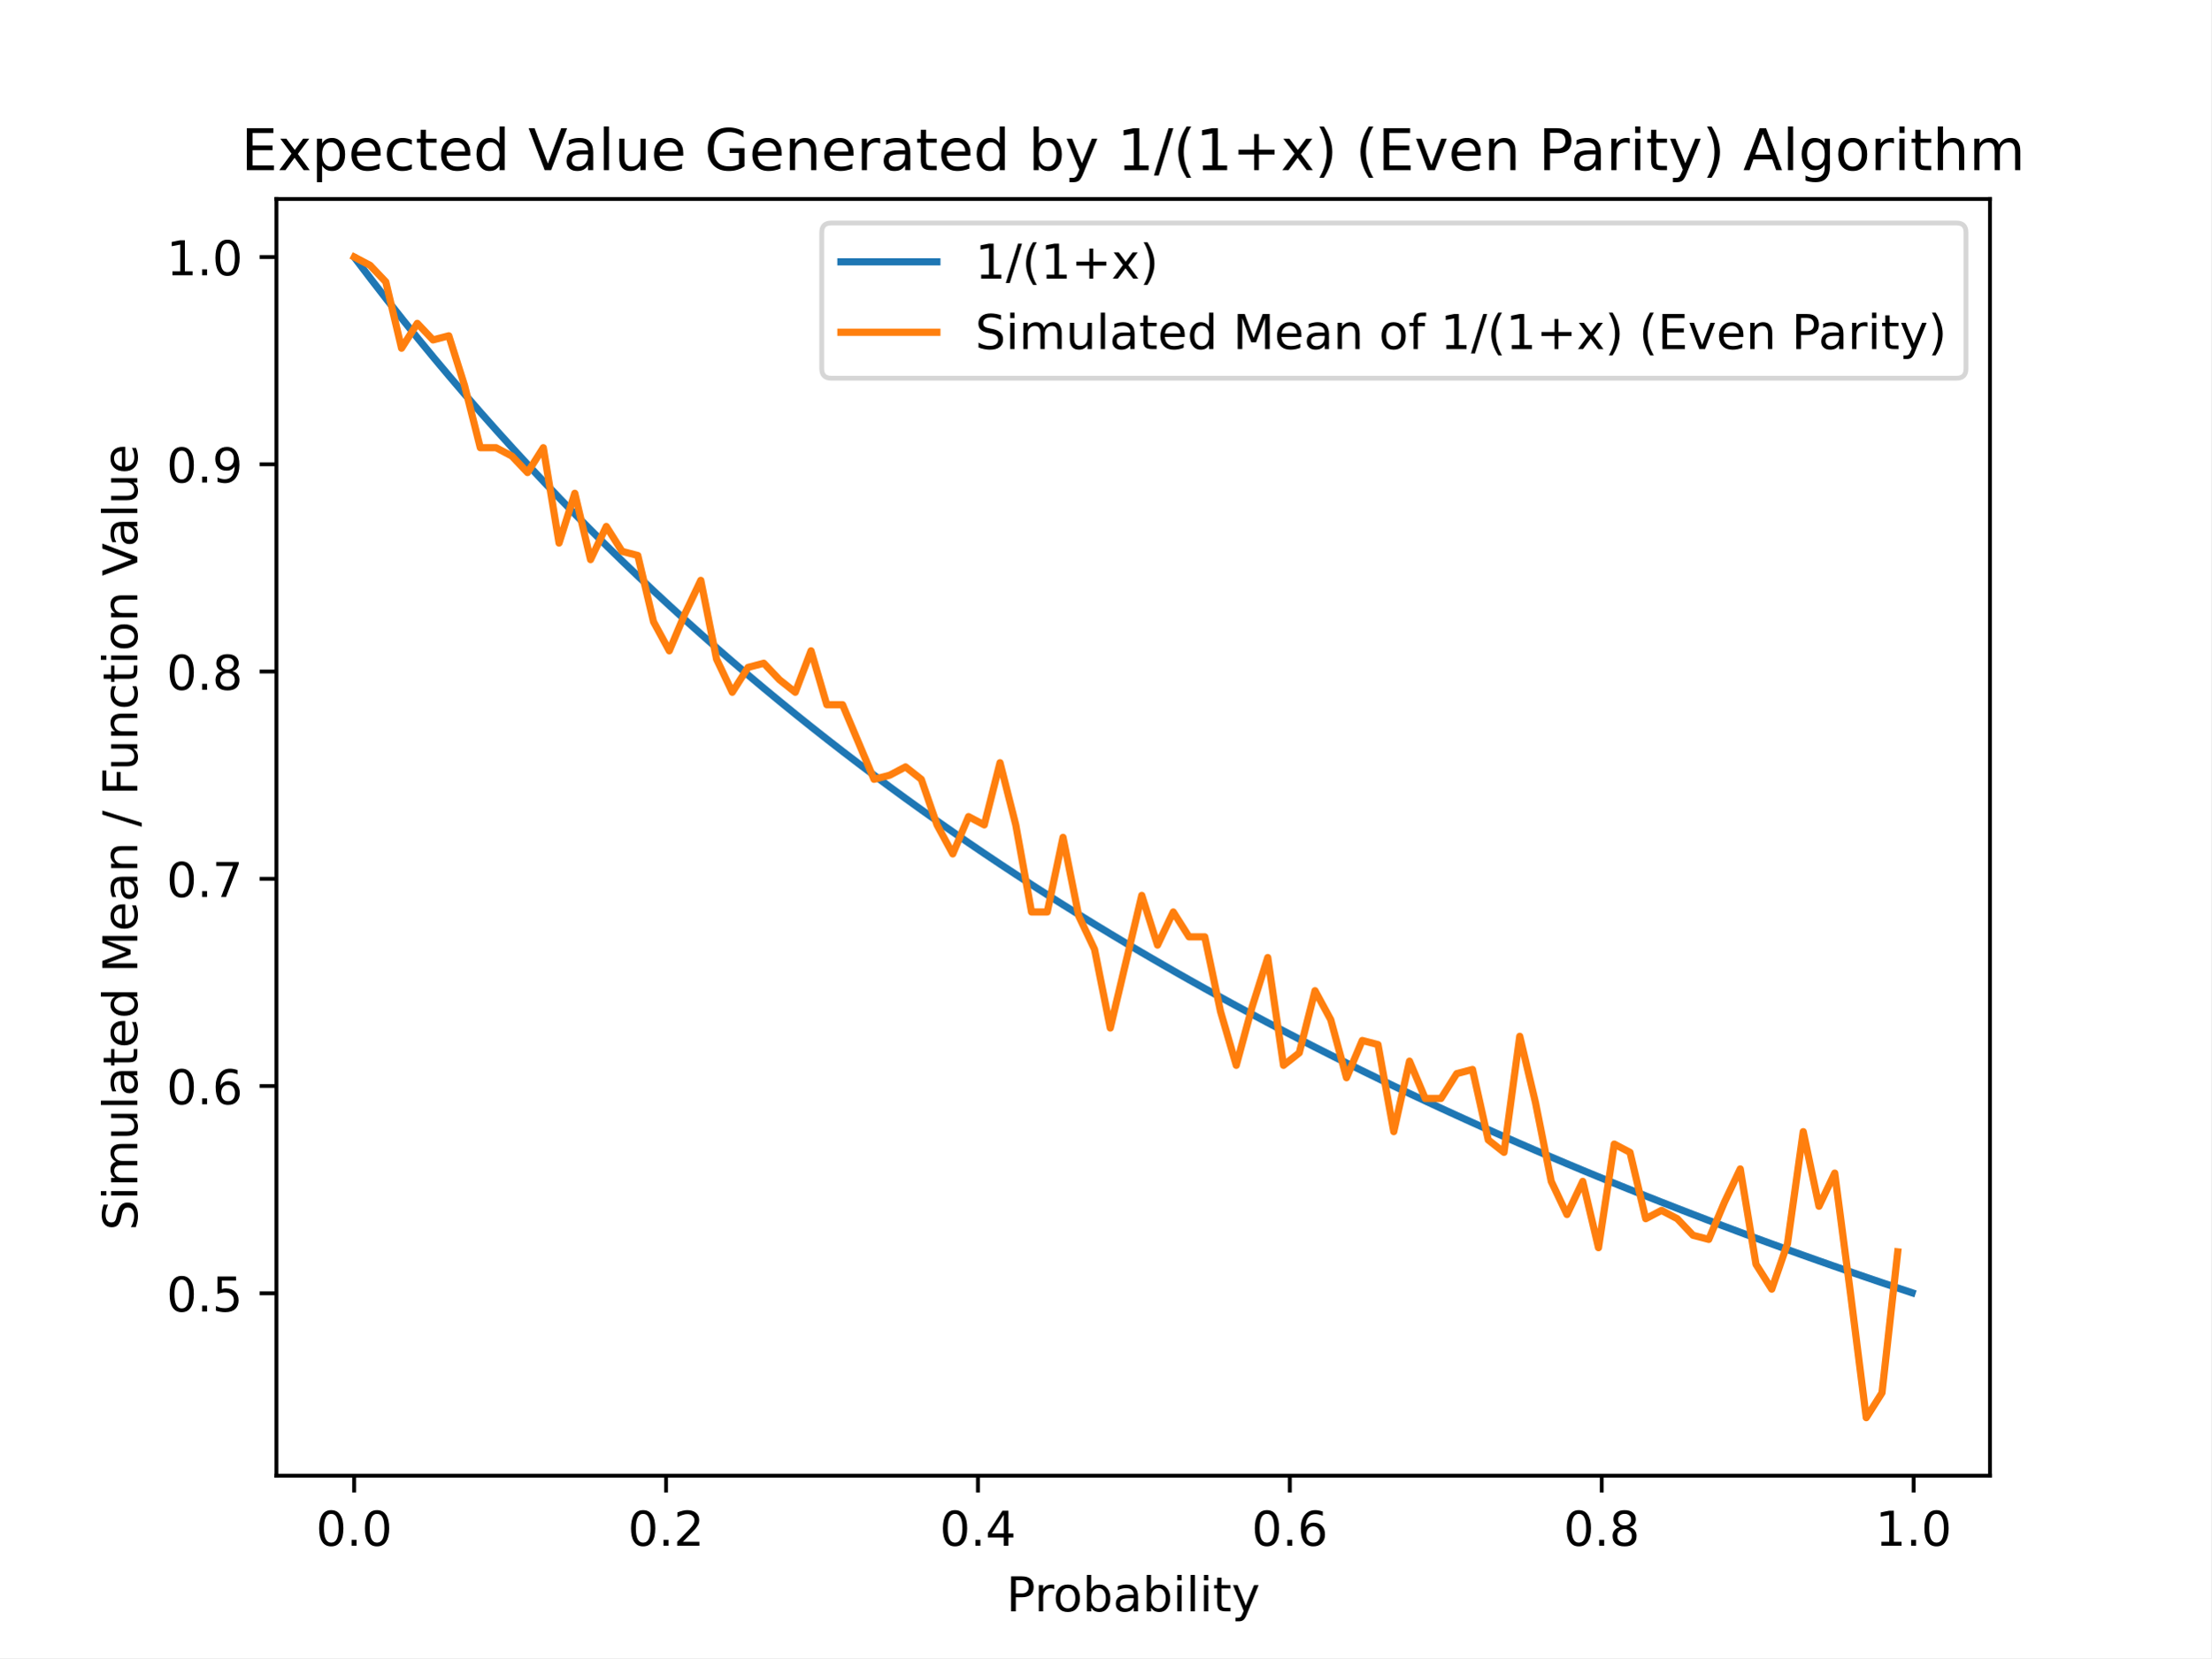
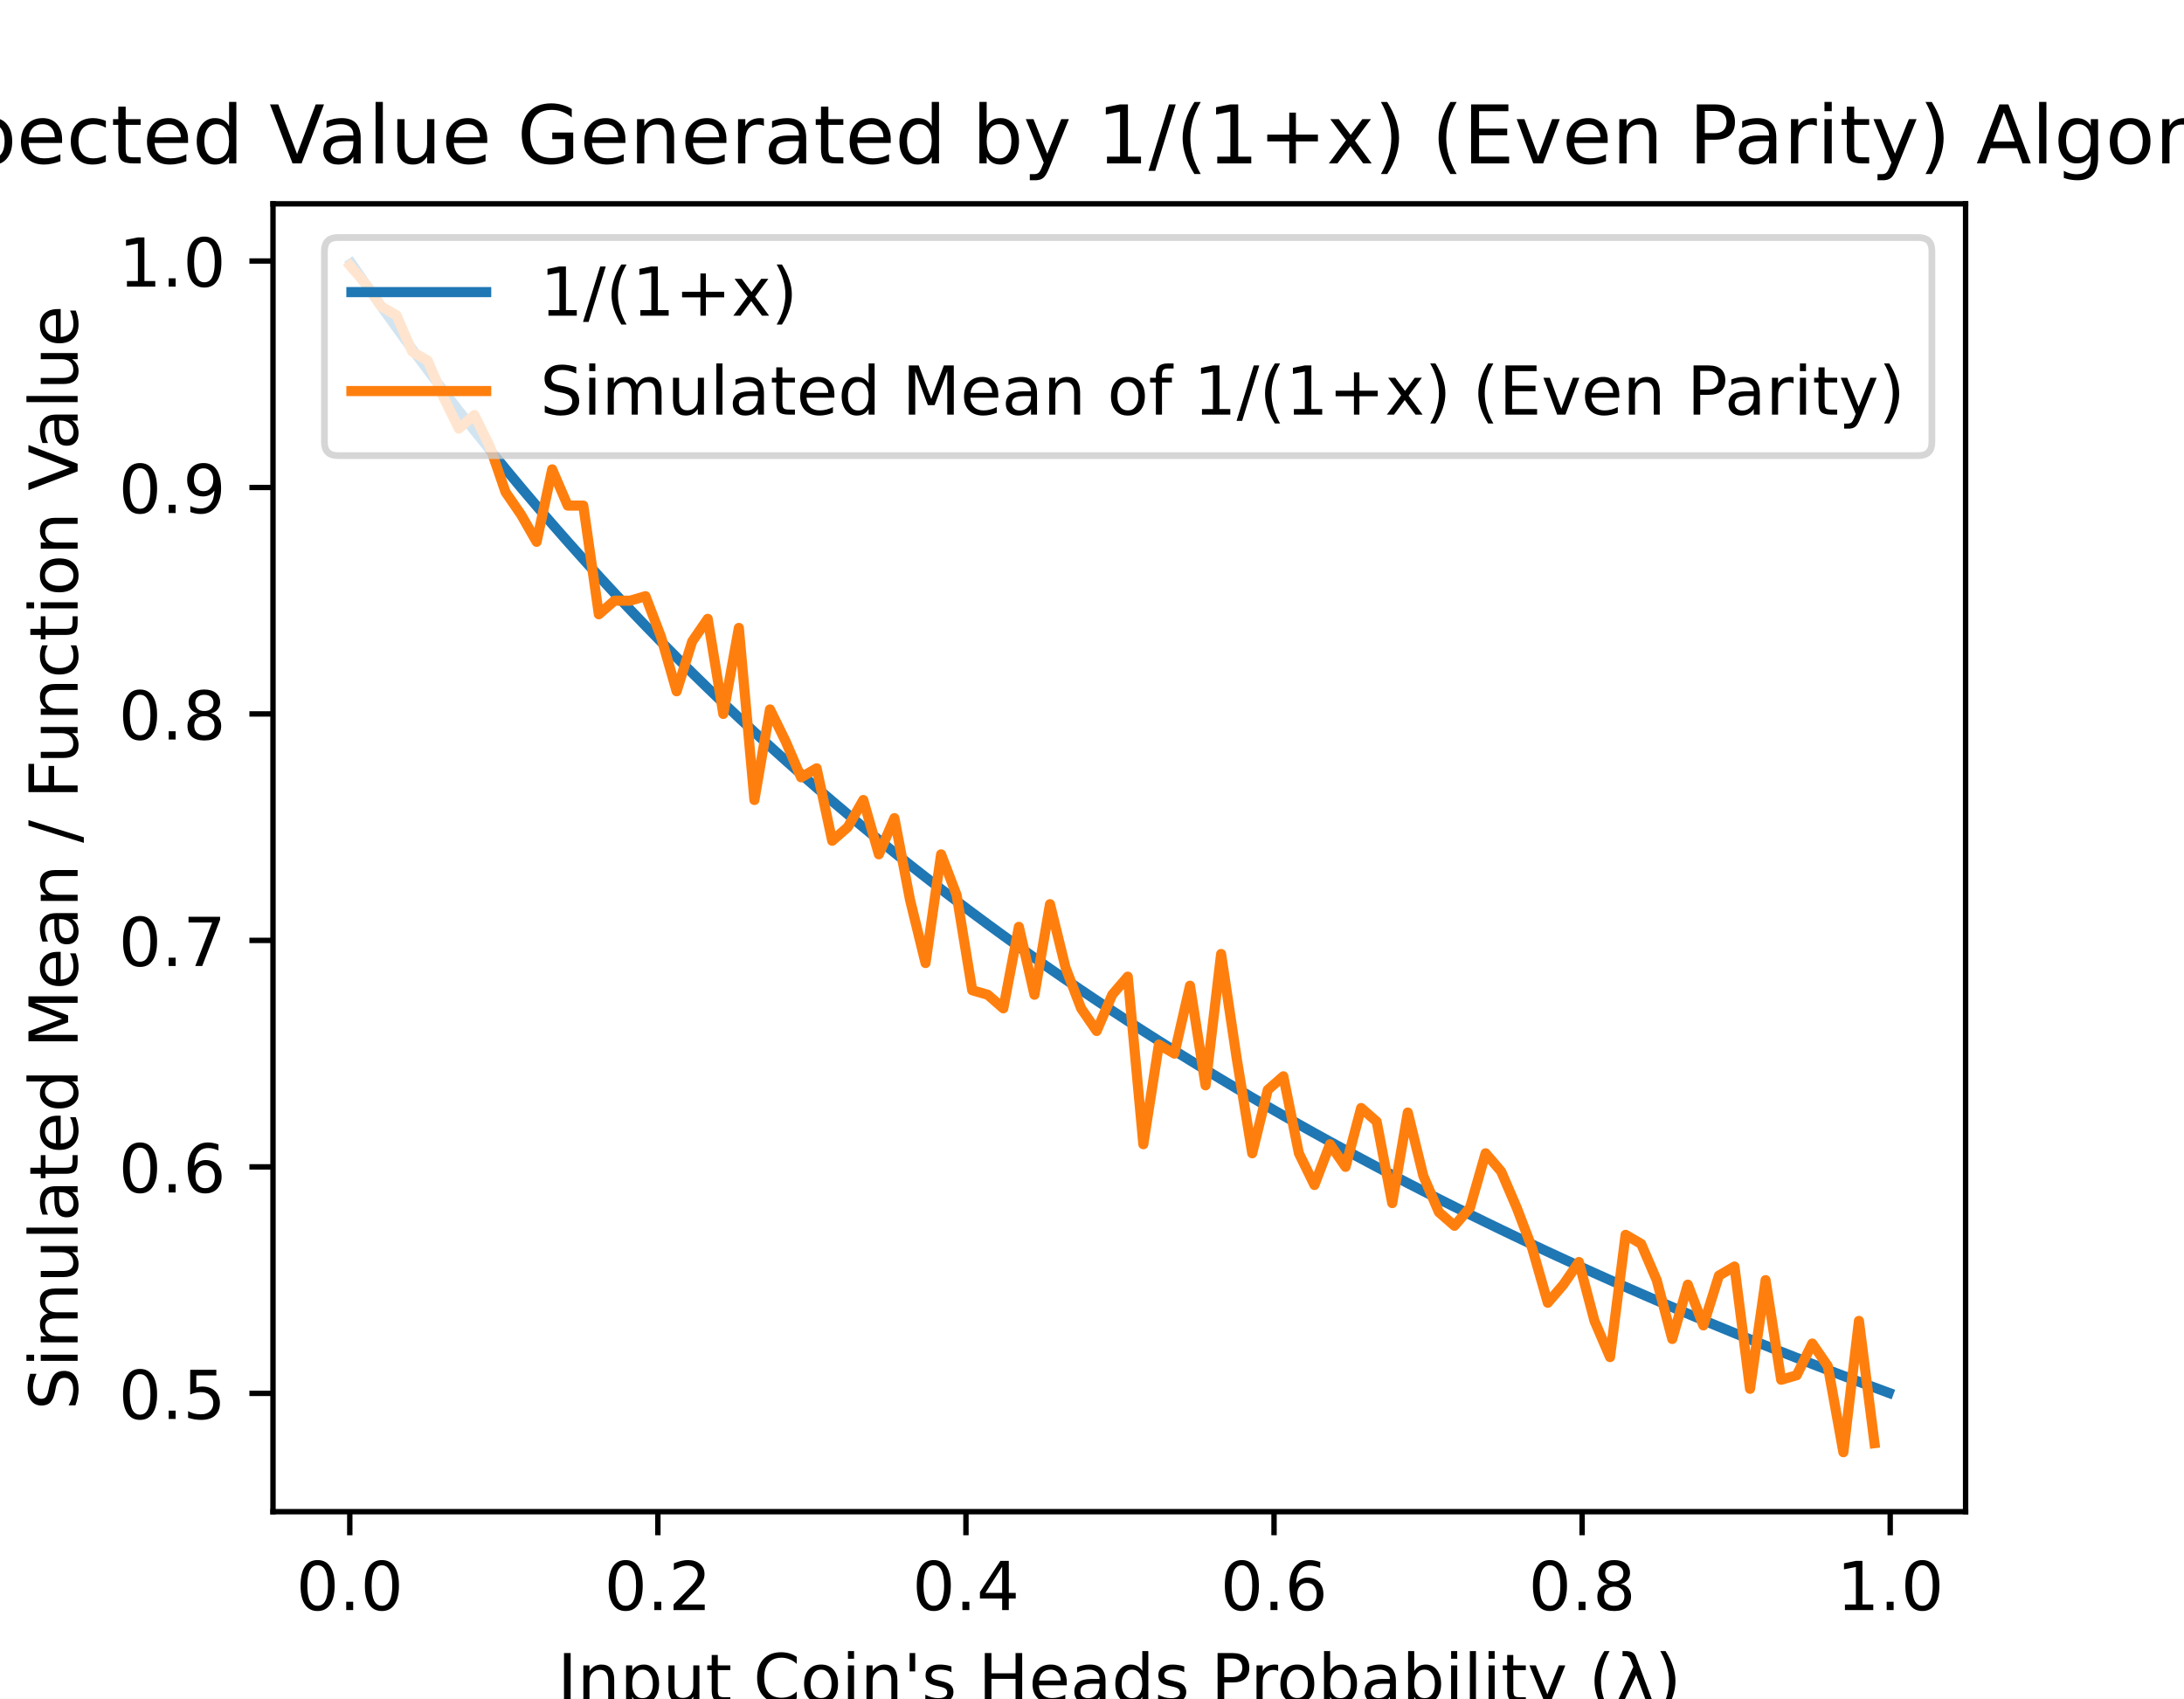
- <svg xmlns="http://www.w3.org/2000/svg" xmlns:xlink="http://www.w3.org/1999/xlink" height="345.6pt" version="1.1" viewBox="0 0 460.8 345.6" width="460.8pt">
+ <svg xmlns="http://www.w3.org/2000/svg" xmlns:xlink="http://www.w3.org/1999/xlink" height="252pt" version="1.1" viewBox="0 0 324 252" width="324pt">
  <defs>
    <style type="text/css">
*{stroke-linecap:butt;stroke-linejoin:round;}
  </style>
  </defs>
  <g id="figure_1">
    <g id="patch_1">
-       <path d="M 0 345.6  L 460.8 345.6  L 460.8 0  L 0 0  z " style="fill:#ffffff;" />
+       <path d="M 0 252  L 324 252  L 324 0  L 0 0  z " style="fill:#ffffff;" />
    </g>
    <g id="axes_1">
      <g id="patch_2">
-         <path d="M 57.6 307.584  L 414.72 307.584  L 414.72 41.472  L 57.6 41.472  z " style="fill:#ffffff;" />
+         <path d="M 40.5 224.28  L 291.6 224.28  L 291.6 30.24  L 40.5 30.24  z " style="fill:#ffffff;" />
      </g>
      <g id="matplotlib.axis_1">
        <g id="xtick_1">
          <g id="line2d_1">
            <defs>
-               <path d="M 0 0  L 0 3.5  " id="m5a2ac3da1d" style="stroke:#000000;stroke-width:0.8;" />
+               <path d="M 0 0  L 0 3.5  " id="mfac75726a6" style="stroke:#000000;stroke-width:0.8;" />
            </defs>
            <g>
-               <use style="stroke:#000000;stroke-width:0.8;" x="73.8" xlink:href="#m5a2ac3da1d" y="307.584" />
+               <use style="stroke:#000000;stroke-width:0.8;" x="51.891" xlink:href="#mfac75726a6" y="224.28" />
            </g>
          </g>
          <g id="text_1">
-             <text style="font-family:DejaVu Sans;font-size:10px;font-style:normal;font-weight:normal;text-anchor:middle;" transform="rotate(-0, 73.80023, 322.1824)" x="73.8" y="322.182">0.0</text>
+             <text style="font-family:DejaVu Sans;font-size:10px;font-style:normal;font-weight:normal;text-anchor:middle;" transform="rotate(-0, 51.89078, 238.8784)" x="51.891" y="238.878">0.0</text>
          </g>
        </g>
        <g id="xtick_2">
          <g id="line2d_2">
            <g>
-               <use style="stroke:#000000;stroke-width:0.8;" x="138.803" xlink:href="#m5a2ac3da1d" y="307.584" />
+               <use style="stroke:#000000;stroke-width:0.8;" x="97.596" xlink:href="#mfac75726a6" y="224.28" />
            </g>
          </g>
          <g id="text_2">
-             <text style="font-family:DejaVu Sans;font-size:10px;font-style:normal;font-weight:normal;text-anchor:middle;" transform="rotate(-0, 138.8026, 322.1824)" x="138.803" y="322.182">0.2</text>
+             <text style="font-family:DejaVu Sans;font-size:10px;font-style:normal;font-weight:normal;text-anchor:middle;" transform="rotate(-0, 97.59561, 238.8784)" x="97.596" y="238.878">0.2</text>
          </g>
        </g>
        <g id="xtick_3">
          <g id="line2d_3">
            <g>
-               <use style="stroke:#000000;stroke-width:0.8;" x="203.805" xlink:href="#m5a2ac3da1d" y="307.584" />
+               <use style="stroke:#000000;stroke-width:0.8;" x="143.3" xlink:href="#mfac75726a6" y="224.28" />
            </g>
          </g>
          <g id="text_3">
-             <text style="font-family:DejaVu Sans;font-size:10px;font-style:normal;font-weight:normal;text-anchor:middle;" transform="rotate(-0, 203.805, 322.1824)" x="203.805" y="322.182">0.4</text>
+             <text style="font-family:DejaVu Sans;font-size:10px;font-style:normal;font-weight:normal;text-anchor:middle;" transform="rotate(-0, 143.3004, 238.8784)" x="143.3" y="238.878">0.4</text>
          </g>
        </g>
        <g id="xtick_4">
          <g id="line2d_4">
            <g>
-               <use style="stroke:#000000;stroke-width:0.8;" x="268.807" xlink:href="#m5a2ac3da1d" y="307.584" />
+               <use style="stroke:#000000;stroke-width:0.8;" x="189.005" xlink:href="#mfac75726a6" y="224.28" />
            </g>
          </g>
          <g id="text_4">
-             <text style="font-family:DejaVu Sans;font-size:10px;font-style:normal;font-weight:normal;text-anchor:middle;" transform="rotate(-0, 268.8075, 322.1824)" x="268.807" y="322.182">0.6</text>
+             <text style="font-family:DejaVu Sans;font-size:10px;font-style:normal;font-weight:normal;text-anchor:middle;" transform="rotate(-0, 189.0052, 238.8784)" x="189.005" y="238.878">0.6</text>
          </g>
        </g>
        <g id="xtick_5">
          <g id="line2d_5">
            <g>
-               <use style="stroke:#000000;stroke-width:0.8;" x="333.81" xlink:href="#m5a2ac3da1d" y="307.584" />
+               <use style="stroke:#000000;stroke-width:0.8;" x="234.71" xlink:href="#mfac75726a6" y="224.28" />
            </g>
          </g>
          <g id="text_5">
-             <text style="font-family:DejaVu Sans;font-size:10px;font-style:normal;font-weight:normal;text-anchor:middle;" transform="rotate(-0, 333.8099, 322.1824)" x="333.81" y="322.182">0.8</text>
+             <text style="font-family:DejaVu Sans;font-size:10px;font-style:normal;font-weight:normal;text-anchor:middle;" transform="rotate(-0, 234.7101, 238.8784)" x="234.71" y="238.878">0.8</text>
          </g>
        </g>
        <g id="xtick_6">
          <g id="line2d_6">
            <g>
-               <use style="stroke:#000000;stroke-width:0.8;" x="398.812" xlink:href="#m5a2ac3da1d" y="307.584" />
+               <use style="stroke:#000000;stroke-width:0.8;" x="280.415" xlink:href="#mfac75726a6" y="224.28" />
            </g>
          </g>
          <g id="text_6">
-             <text style="font-family:DejaVu Sans;font-size:10px;font-style:normal;font-weight:normal;text-anchor:middle;" transform="rotate(-0, 398.8123, 322.1824)" x="398.812" y="322.182">1.0</text>
+             <text style="font-family:DejaVu Sans;font-size:10px;font-style:normal;font-weight:normal;text-anchor:middle;" transform="rotate(-0, 280.4149, 238.8784)" x="280.415" y="238.878">1.0</text>
          </g>
        </g>
        <g id="text_7">
-           <text style="font-family:DejaVu Sans;font-size:10px;font-style:normal;font-weight:normal;text-anchor:middle;" transform="rotate(-0, 236.16, 335.8606)" x="236.16" y="335.861">Probability</text>
+           <text style="font-family:DejaVu Sans;font-size:10px;font-style:normal;font-weight:normal;text-anchor:middle;" transform="rotate(-0, 166.05, 252.5566)" x="166.05" y="252.557">Input Coin's Heads Probability (λ)</text>
        </g>
      </g>
      <g id="matplotlib.axis_2">
        <g id="ytick_1">
          <g id="line2d_7">
            <defs>
-               <path d="M 0 0  L -3.5 0  " id="m42d14cb4c0" style="stroke:#000000;stroke-width:0.8;" />
+               <path d="M 0 0  L -3.5 0  " id="ma1b990b229" style="stroke:#000000;stroke-width:0.8;" />
            </defs>
            <g>
-               <use style="stroke:#000000;stroke-width:0.8;" x="57.6" xlink:href="#m42d14cb4c0" y="269.568" />
+               <use style="stroke:#000000;stroke-width:0.8;" x="40.5" xlink:href="#ma1b990b229" y="206.724" />
            </g>
          </g>
          <g id="text_8">
-             <text style="font-family:DejaVu Sans;font-size:10px;font-style:normal;font-weight:normal;text-anchor:end;" transform="rotate(-0, 50.6, 273.3672)" x="50.6" y="273.367">0.5</text>
+             <text style="font-family:DejaVu Sans;font-size:10px;font-style:normal;font-weight:normal;text-anchor:end;" transform="rotate(-0, 33.5, 210.5232)" x="33.5" y="210.523">0.5</text>
          </g>
        </g>
        <g id="ytick_2">
          <g id="line2d_8">
            <g>
-               <use style="stroke:#000000;stroke-width:0.8;" x="57.6" xlink:href="#m42d14cb4c0" y="226.368" />
+               <use style="stroke:#000000;stroke-width:0.8;" x="40.5" xlink:href="#ma1b990b229" y="173.124" />
            </g>
          </g>
          <g id="text_9">
-             <text style="font-family:DejaVu Sans;font-size:10px;font-style:normal;font-weight:normal;text-anchor:end;" transform="rotate(-0, 50.6, 230.1672)" x="50.6" y="230.167">0.6</text>
+             <text style="font-family:DejaVu Sans;font-size:10px;font-style:normal;font-weight:normal;text-anchor:end;" transform="rotate(-0, 33.5, 176.9233)" x="33.5" y="176.923">0.6</text>
          </g>
        </g>
        <g id="ytick_3">
          <g id="line2d_9">
            <g>
-               <use style="stroke:#000000;stroke-width:0.8;" x="57.6" xlink:href="#m42d14cb4c0" y="183.168" />
+               <use style="stroke:#000000;stroke-width:0.8;" x="40.5" xlink:href="#ma1b990b229" y="139.524" />
            </g>
          </g>
          <g id="text_10">
-             <text style="font-family:DejaVu Sans;font-size:10px;font-style:normal;font-weight:normal;text-anchor:end;" transform="rotate(-0, 50.6, 186.9672)" x="50.6" y="186.967">0.7</text>
+             <text style="font-family:DejaVu Sans;font-size:10px;font-style:normal;font-weight:normal;text-anchor:end;" transform="rotate(-0, 33.5, 143.3234)" x="33.5" y="143.323">0.7</text>
          </g>
        </g>
        <g id="ytick_4">
          <g id="line2d_10">
            <g>
-               <use style="stroke:#000000;stroke-width:0.8;" x="57.6" xlink:href="#m42d14cb4c0" y="139.968" />
+               <use style="stroke:#000000;stroke-width:0.8;" x="40.5" xlink:href="#ma1b990b229" y="105.924" />
            </g>
          </g>
          <g id="text_11">
-             <text style="font-family:DejaVu Sans;font-size:10px;font-style:normal;font-weight:normal;text-anchor:end;" transform="rotate(-0, 50.6, 143.7672)" x="50.6" y="143.767">0.8</text>
+             <text style="font-family:DejaVu Sans;font-size:10px;font-style:normal;font-weight:normal;text-anchor:end;" transform="rotate(-0, 33.5, 109.7234)" x="33.5" y="109.723">0.8</text>
          </g>
        </g>
        <g id="ytick_5">
          <g id="line2d_11">
            <g>
-               <use style="stroke:#000000;stroke-width:0.8;" x="57.6" xlink:href="#m42d14cb4c0" y="96.768" />
+               <use style="stroke:#000000;stroke-width:0.8;" x="40.5" xlink:href="#ma1b990b229" y="72.324" />
            </g>
          </g>
          <g id="text_12">
-             <text style="font-family:DejaVu Sans;font-size:10px;font-style:normal;font-weight:normal;text-anchor:end;" transform="rotate(-0, 50.6, 100.5672)" x="50.6" y="100.567">0.9</text>
+             <text style="font-family:DejaVu Sans;font-size:10px;font-style:normal;font-weight:normal;text-anchor:end;" transform="rotate(-0, 33.5, 76.12349)" x="33.5" y="76.123">0.9</text>
          </g>
        </g>
        <g id="ytick_6">
          <g id="line2d_12">
            <g>
-               <use style="stroke:#000000;stroke-width:0.8;" x="57.6" xlink:href="#m42d14cb4c0" y="53.568" />
+               <use style="stroke:#000000;stroke-width:0.8;" x="40.5" xlink:href="#ma1b990b229" y="38.724" />
            </g>
          </g>
          <g id="text_13">
-             <text style="font-family:DejaVu Sans;font-size:10px;font-style:normal;font-weight:normal;text-anchor:end;" transform="rotate(-0, 50.6, 57.36722)" x="50.6" y="57.367">1.0</text>
+             <text style="font-family:DejaVu Sans;font-size:10px;font-style:normal;font-weight:normal;text-anchor:end;" transform="rotate(-0, 33.5, 42.52356)" x="33.5" y="42.524">1.0</text>
          </g>
        </g>
        <g id="text_14">
-           <text style="font-family:DejaVu Sans;font-size:10px;font-style:normal;font-weight:normal;text-anchor:middle;" transform="rotate(-90, 28.61719, 174.528)" x="28.617" y="174.528">Simulated Mean / Function Value</text>
+           <text style="font-family:DejaVu Sans;font-size:10px;font-style:normal;font-weight:normal;text-anchor:middle;" transform="rotate(-90, 11.51719, 127.26)" x="11.517" y="127.26">Simulated Mean / Function Value</text>
        </g>
      </g>
      <g id="line2d_13">
-         <path clip-path="url(#pc8a4243afe)" d="M 74.125 54  L 77.402 58.302  L 80.678 62.52  L 83.954 66.656  L 87.231 70.711  L 90.507 74.689  L 93.784 78.591  L 97.06 82.42  L 100.336 86.177  L 103.613 89.865  L 106.889 93.485  L 110.165 97.04  L 113.442 100.531  L 116.718 103.96  L 119.995 107.328  L 123.271 110.637  L 126.547 113.889  L 129.824 117.085  L 133.1 120.226  L 136.377 123.315  L 139.653 126.351  L 142.929 129.337  L 146.206 132.274  L 149.482 135.163  L 152.758 138.005  L 156.035 140.801  L 159.311 143.553  L 162.588 146.261  L 165.864 148.926  L 169.14 151.55  L 172.417 154.133  L 175.693 156.677  L 178.97 159.182  L 182.246 161.649  L 185.522 164.079  L 188.799 166.473  L 192.075 168.831  L 195.351 171.155  L 198.628 173.445  L 201.904 175.702  L 205.181 177.927  L 208.457 180.119  L 211.733 182.281  L 215.01 184.412  L 218.286 186.514  L 221.563 188.587  L 224.839 190.631  L 228.115 192.647  L 231.392 194.635  L 234.668 196.597  L 237.944 198.533  L 241.221 200.442  L 244.497 202.327  L 247.774 204.187  L 251.05 206.022  L 254.326 207.834  L 257.603 209.622  L 260.879 211.388  L 264.156 213.131  L 267.432 214.852  L 270.708 216.551  L 273.985 218.23  L 277.261 219.887  L 280.537 221.524  L 283.814 223.141  L 287.09 224.738  L 290.367 226.316  L 293.643 227.875  L 296.919 229.415  L 300.196 230.937  L 303.472 232.442  L 306.749 233.928  L 310.025 235.397  L 313.301 236.849  L 316.578 238.284  L 319.854 239.703  L 323.13 241.105  L 326.407 242.492  L 329.683 243.863  L 332.96 245.219  L 336.236 246.559  L 339.512 247.885  L 342.789 249.196  L 346.065 250.492  L 349.342 251.775  L 352.618 253.043  L 355.894 254.298  L 359.171 255.54  L 362.447 256.768  L 365.723 257.983  L 369 259.185  L 372.276 260.375  L 375.553 261.552  L 378.829 262.717  L 382.105 263.87  L 385.382 265.011  L 388.658 266.14  L 391.935 267.258  L 395.211 268.365  L 398.487 269.46  " style="fill:none;stroke:#1f77b4;stroke-linecap:square;stroke-width:1.5;" />
+         <path clip-path="url(#pa62ee74dc6)" d="M 52.119 39.06  L 54.423 42.407  L 56.727 45.687  L 59.03 48.904  L 61.334 52.058  L 63.638 55.152  L 65.942 58.187  L 68.245 61.164  L 70.549 64.087  L 72.853 66.955  L 75.156 69.771  L 77.46 72.536  L 79.764 75.251  L 82.068 77.918  L 84.371 80.537  L 86.675 83.111  L 88.979 85.64  L 91.282 88.126  L 93.586 90.57  L 95.89 92.972  L 98.193 95.333  L 100.497 97.656  L 102.801 99.94  L 105.105 102.187  L 107.408 104.397  L 109.712 106.572  L 112.016 108.712  L 114.319 110.818  L 116.623 112.892  L 118.927 114.932  L 121.231 116.942  L 123.534 118.92  L 125.838 120.868  L 128.142 122.787  L 130.445 124.677  L 132.749 126.539  L 135.053 128.373  L 137.356 130.181  L 139.66 131.962  L 141.964 133.717  L 144.268 135.448  L 146.571 137.153  L 148.875 138.834  L 151.179 140.492  L 153.482 142.127  L 155.786 143.739  L 158.09 145.328  L 160.394 146.896  L 162.697 148.443  L 165.001 149.969  L 167.305 151.474  L 169.608 152.96  L 171.912 154.425  L 174.216 155.872  L 176.52 157.3  L 178.823 158.709  L 181.127 160.1  L 183.431 161.473  L 185.734 162.829  L 188.038 164.167  L 190.342 165.489  L 192.645 166.794  L 194.949 168.083  L 197.253 169.357  L 199.557 170.614  L 201.86 171.856  L 204.164 173.084  L 206.468 174.296  L 208.771 175.494  L 211.075 176.678  L 213.379 177.848  L 215.683 179.004  L 217.986 180.147  L 220.29 181.276  L 222.594 182.392  L 224.897 183.496  L 227.201 184.586  L 229.505 185.665  L 231.809 186.731  L 234.112 187.786  L 236.416 188.828  L 238.72 189.859  L 241.023 190.879  L 243.327 191.888  L 245.631 192.885  L 247.934 193.872  L 250.238 194.848  L 252.542 195.813  L 254.846 196.768  L 257.149 197.713  L 259.453 198.649  L 261.757 199.574  L 264.06 200.489  L 266.364 201.395  L 268.668 202.292  L 270.972 203.18  L 273.275 204.058  L 275.579 204.927  L 277.883 205.788  L 280.186 206.64  " style="fill:none;stroke:#1f77b4;stroke-linecap:square;stroke-width:1.5;" />
      </g>
      <g id="line2d_14">
-         <path clip-path="url(#pc8a4243afe)" d="M 73.833 53.568  L 77.115 55.296  L 80.397 58.752  L 83.68 72.576  L 86.962 67.392  L 90.244 70.848  L 93.526 69.984  L 96.809 80.352  L 100.091 93.312  L 103.373 93.312  L 106.656 95.04  L 109.938 98.496  L 113.22 93.312  L 116.503 113.184  L 119.785 102.816  L 123.067 116.64  L 126.349 109.728  L 129.632 114.912  L 132.914 115.776  L 136.196 129.6  L 139.479 135.648  L 142.761 127.872  L 146.043 120.96  L 149.325 137.376  L 152.608 144.288  L 155.89 139.104  L 159.172 138.24  L 162.455 141.696  L 165.737 144.288  L 169.019 135.648  L 172.302 146.88  L 175.584 146.88  L 178.866 154.656  L 182.148 162.432  L 185.431 161.568  L 188.713 159.84  L 191.995 162.432  L 195.278 171.936  L 198.56 177.984  L 201.842 170.208  L 205.124 171.936  L 208.407 158.976  L 211.689 171.936  L 214.971 190.08  L 218.254 190.08  L 221.536 174.528  L 224.818 190.944  L 228.101 197.856  L 231.383 214.272  L 234.665 200.448  L 237.947 186.624  L 241.23 196.992  L 244.512 190.08  L 247.794 195.264  L 251.077 195.264  L 254.359 210.816  L 257.641 222.048  L 260.923 209.952  L 264.206 199.584  L 267.488 222.048  L 270.77 219.456  L 274.053 206.496  L 277.335 212.544  L 280.617 224.64  L 283.9 216.864  L 287.182 217.728  L 290.464 235.872  L 293.746 221.184  L 297.029 228.96  L 300.311 228.96  L 303.593 223.776  L 306.876 222.912  L 310.158 237.6  L 313.44 240.192  L 316.722 216  L 320.005 229.824  L 323.287 246.24  L 326.569 253.152  L 329.852 246.24  L 333.134 260.064  L 336.416 238.464  L 339.699 240.192  L 342.981 254.016  L 346.263 252.288  L 349.545 254.016  L 352.828 257.472  L 356.11 258.336  L 359.392 250.56  L 362.675 243.648  L 365.957 263.52  L 369.239 268.704  L 372.521 259.2  L 375.804 235.872  L 379.086 251.424  L 382.368 244.512  L 385.651 269.568  L 388.933 295.488  L 392.215 290.304  L 395.497 260.928  " style="fill:none;stroke:#ff7f0e;stroke-linecap:square;stroke-width:1.5;" />
+         <path clip-path="url(#pa62ee74dc6)" d="M 51.914 39.396  L 54.221 42.084  L 56.529 45.444  L 58.837 46.788  L 61.145 52.164  L 63.453 53.508  L 65.761 58.884  L 68.069 63.588  L 70.377 61.572  L 72.684 66.276  L 74.992 72.996  L 77.3 76.356  L 79.608 80.388  L 81.916 69.636  L 84.224 75.012  L 86.532 75.012  L 88.839 91.14  L 91.147 89.124  L 93.455 89.124  L 95.763 88.452  L 98.071 94.5  L 100.379 102.564  L 102.687 95.172  L 104.994 91.812  L 107.302 105.924  L 109.61 93.156  L 111.918 118.692  L 114.226 105.252  L 116.534 109.956  L 118.842 115.332  L 121.15 113.988  L 123.457 124.74  L 125.765 122.724  L 128.073 118.692  L 130.381 126.756  L 132.689 121.38  L 134.997 133.476  L 137.305 142.884  L 139.612 126.756  L 141.92 132.804  L 144.228 146.916  L 146.536 147.588  L 148.844 149.604  L 151.152 137.508  L 153.46 147.588  L 155.767 134.148  L 158.075 143.556  L 160.383 149.604  L 162.691 152.964  L 164.999 147.588  L 167.307 144.9  L 169.615 169.764  L 171.922 154.98  L 174.23 156.324  L 176.538 146.244  L 178.846 161.028  L 181.154 141.54  L 183.462 156.996  L 185.77 171.108  L 188.078 161.7  L 190.385 159.684  L 192.693 171.108  L 195.001 175.812  L 197.309 169.764  L 199.617 173.124  L 201.925 164.388  L 204.233 166.404  L 206.54 178.5  L 208.848 165.06  L 211.156 174.468  L 213.464 179.844  L 215.772 181.86  L 218.08 179.172  L 220.388 171.108  L 222.695 173.796  L 225.003 179.172  L 227.311 185.22  L 229.619 193.284  L 231.927 190.596  L 234.235 187.236  L 236.543 195.972  L 238.851 201.348  L 241.158 183.204  L 243.466 184.548  L 245.774 189.924  L 248.082 198.66  L 250.39 190.596  L 252.698 196.644  L 255.006 189.252  L 257.313 187.908  L 259.621 206.052  L 261.929 189.924  L 264.237 204.708  L 266.545 204.036  L 268.853 199.332  L 271.161 202.692  L 273.468 215.46  L 275.776 195.972  L 278.084 214.116  " style="fill:none;stroke:#ff7f0e;stroke-linecap:square;stroke-width:1.5;" />
      </g>
      <g id="patch_3">
-         <path d="M 57.6 307.584  L 57.6 41.472  " style="fill:none;stroke:#000000;stroke-linecap:square;stroke-linejoin:miter;stroke-width:0.8;" />
+         <path d="M 40.5 224.28  L 40.5 30.24  " style="fill:none;stroke:#000000;stroke-linecap:square;stroke-linejoin:miter;stroke-width:0.8;" />
      </g>
      <g id="patch_4">
-         <path d="M 414.72 307.584  L 414.72 41.472  " style="fill:none;stroke:#000000;stroke-linecap:square;stroke-linejoin:miter;stroke-width:0.8;" />
+         <path d="M 291.6 224.28  L 291.6 30.24  " style="fill:none;stroke:#000000;stroke-linecap:square;stroke-linejoin:miter;stroke-width:0.8;" />
      </g>
      <g id="patch_5">
-         <path d="M 57.6 307.584  L 414.72 307.584  " style="fill:none;stroke:#000000;stroke-linecap:square;stroke-linejoin:miter;stroke-width:0.8;" />
+         <path d="M 40.5 224.28  L 291.6 224.28  " style="fill:none;stroke:#000000;stroke-linecap:square;stroke-linejoin:miter;stroke-width:0.8;" />
      </g>
      <g id="patch_6">
-         <path d="M 57.6 41.472  L 414.72 41.472  " style="fill:none;stroke:#000000;stroke-linecap:square;stroke-linejoin:miter;stroke-width:0.8;" />
+         <path d="M 40.5 30.24  L 291.6 30.24  " style="fill:none;stroke:#000000;stroke-linecap:square;stroke-linejoin:miter;stroke-width:0.8;" />
      </g>
      <g id="text_15">
-         <text style="font-family:DejaVu Sans;font-size:12px;font-style:normal;font-weight:normal;text-anchor:middle;" transform="rotate(-0, 236.16, 35.472)" x="236.16" y="35.472">Expected Value Generated by 1/(1+x) (Even Parity) Algorithm</text>
+         <text style="font-family:DejaVu Sans;font-size:12px;font-style:normal;font-weight:normal;text-anchor:middle;" transform="rotate(-0, 166.05, 24.24)" x="166.05" y="24.24">Expected Value Generated by 1/(1+x) (Even Parity) Algorithm</text>
      </g>
      <g id="legend_1">
        <g id="patch_7">
-           <path d="M 173.248 78.828  L 407.72 78.828  Q 409.72 78.828 409.72 76.828  L 409.72 48.472  Q 409.72 46.472 407.72 46.472  L 173.248 46.472  Q 171.248 46.472 171.248 48.472  L 171.248 76.828  Q 171.248 78.828 173.248 78.828  z " style="fill:#ffffff;opacity:0.8;stroke:#cccccc;stroke-linejoin:miter;" />
+           <path d="M 50.128 67.596  L 284.6 67.596  Q 286.6 67.596 286.6 65.596  L 286.6 37.24  Q 286.6 35.24 284.6 35.24  L 50.128 35.24  Q 48.128 35.24 48.128 37.24  L 48.128 65.596  Q 48.128 67.596 50.128 67.596  z " style="fill:#ffffff;opacity:0.8;stroke:#cccccc;stroke-linejoin:miter;" />
        </g>
        <g id="line2d_15">
-           <path d="M 175.248 54.57  L 195.248 54.57  " style="fill:none;stroke:#1f77b4;stroke-linecap:square;stroke-width:1.5;" />
+           <path d="M 52.128 43.338  L 72.128 43.338  " style="fill:none;stroke:#1f77b4;stroke-linecap:square;stroke-width:1.5;" />
        </g>
        <g id="line2d_16" />
        <g id="text_16">
-           <text style="font-family:DejaVu Sans;font-size:10px;font-style:normal;font-weight:normal;text-anchor:start;" transform="rotate(-0, 203.2481, 58.07044)" x="203.248" y="58.07">1/(1+x)</text>
+           <text style="font-family:DejaVu Sans;font-size:10px;font-style:normal;font-weight:normal;text-anchor:start;" transform="rotate(-0, 80.12812, 46.83844)" x="80.128" y="46.838">1/(1+x)</text>
        </g>
        <g id="line2d_17">
-           <path d="M 175.248 69.249  L 195.248 69.249  " style="fill:none;stroke:#ff7f0e;stroke-linecap:square;stroke-width:1.5;" />
+           <path d="M 52.128 58.017  L 72.128 58.017  " style="fill:none;stroke:#ff7f0e;stroke-linecap:square;stroke-width:1.5;" />
        </g>
        <g id="line2d_18" />
        <g id="text_17">
-           <text style="font-family:DejaVu Sans;font-size:10px;font-style:normal;font-weight:normal;text-anchor:start;" transform="rotate(-0, 203.2481, 72.74856)" x="203.248" y="72.749">Simulated Mean of 1/(1+x) (Even Parity)</text>
+           <text style="font-family:DejaVu Sans;font-size:10px;font-style:normal;font-weight:normal;text-anchor:start;" transform="rotate(-0, 80.12812, 61.51656)" x="80.128" y="61.517">Simulated Mean of 1/(1+x) (Even Parity)</text>
        </g>
      </g>
    </g>
  </g>
  <defs>
-     <clipPath id="pc8a4243afe">
-       <rect height="266.112" width="357.12" x="57.6" y="41.472" />
+     <clipPath id="pa62ee74dc6">
+       <rect height="194.04" width="251.1" x="40.5" y="30.24" />
    </clipPath>
  </defs>
</svg>
